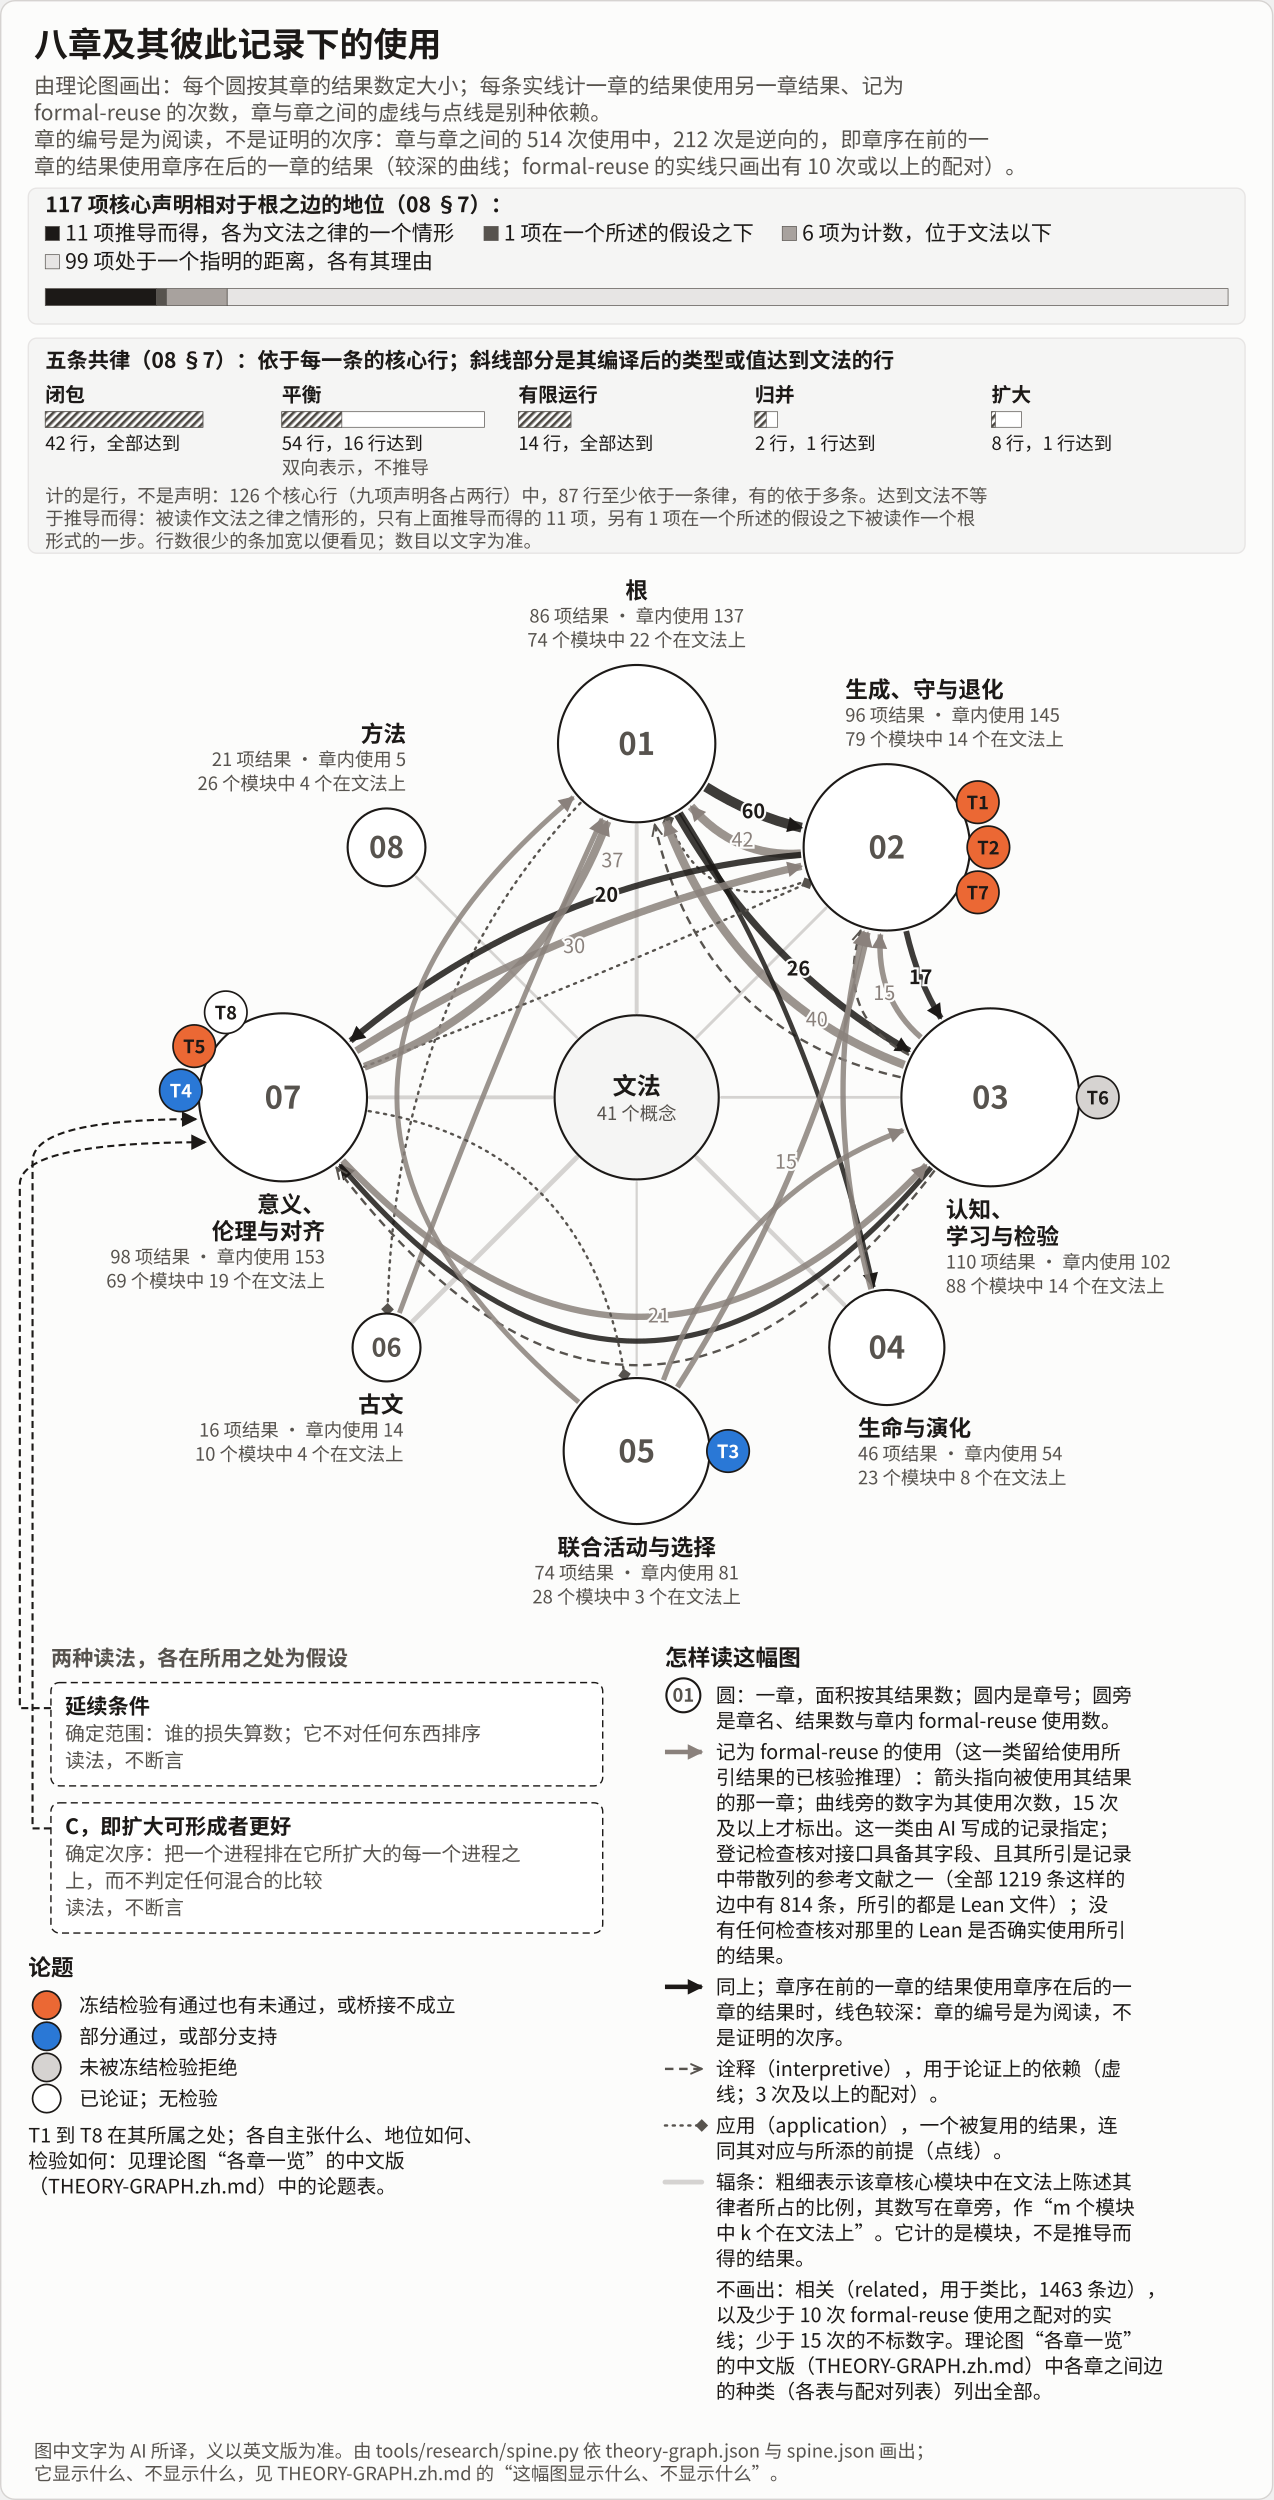
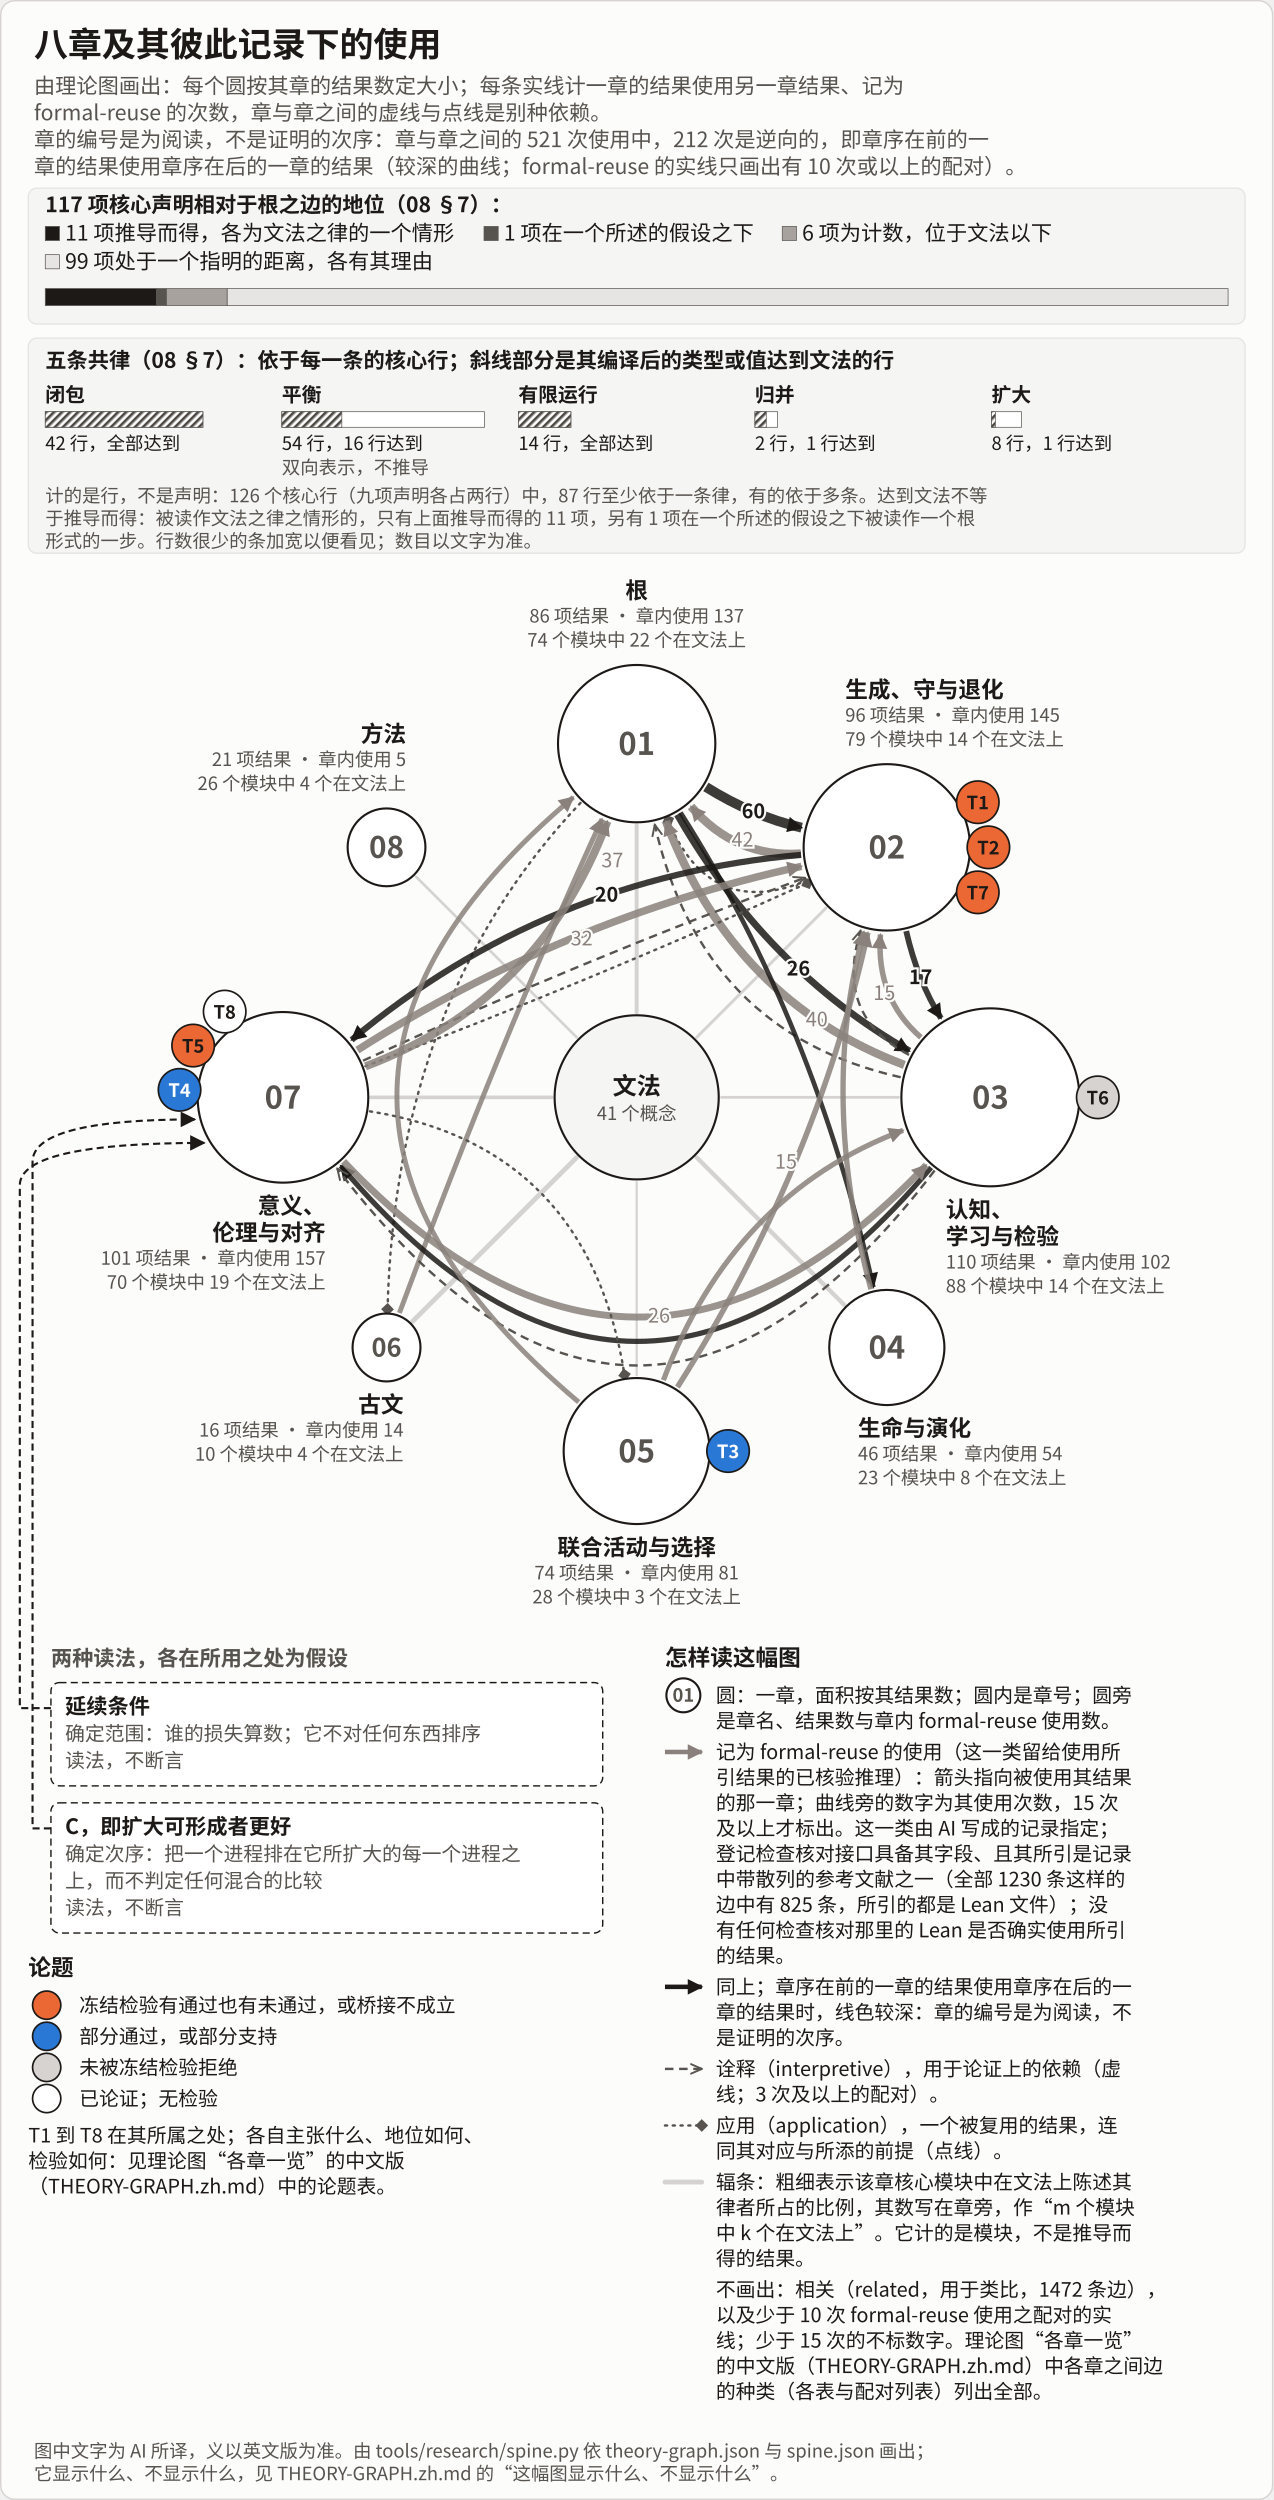
<svg xmlns="http://www.w3.org/2000/svg" viewBox="0 0 900 1767" width="900" height="1767" role="img" aria-labelledby="spine-title spine-desc" font-family="'PingFang SC', 'Hiragino Sans GB', 'Noto Sans CJK SC', 'Microsoft YaHei', sans-serif">
  <defs>
    <marker id="fwd" viewBox="0 0 10 10" refX="9" refY="5" markerWidth="11" markerHeight="11" markerUnits="userSpaceOnUse" orient="auto">
      <path d="M0,0 L10,5 L0,10 z" fill="#8a817c" />
    </marker>
    <marker id="back" viewBox="0 0 10 10" refX="9" refY="5" markerWidth="11" markerHeight="11" markerUnits="userSpaceOnUse" orient="auto">
      <path d="M0,0 L10,5 L0,10 z" fill="#1c1917" />
    </marker>
    <marker id="thin" viewBox="0 0 10 10" refX="9" refY="5" markerWidth="9" markerHeight="9" markerUnits="userSpaceOnUse" orient="auto">
      <path d="M0,1 L9,5 L0,9" fill="none" stroke="#57534e" stroke-width="1.5" />
    </marker>
    <marker id="diamond" viewBox="0 0 10 10" refX="5" refY="5" markerWidth="9" markerHeight="9" markerUnits="userSpaceOnUse" orient="auto">
      <path d="M5,0 L10,5 L5,10 L0,5 z" fill="#57534e" />
    </marker>
    <pattern id="reach" width="4" height="4" patternUnits="userSpaceOnUse" patternTransform="rotate(45)">
      <rect width="4" height="4" fill="#ffffff" />
      <rect width="2" height="4" fill="#57534e" />
    </pattern>
  </defs>
  <rect x="0.5" y="0.5" width="899" height="1766" rx="10" fill="#fcfcfb" stroke="#d6d3d1" />
  <text x="24" y="40" font-size="24" font-weight="bold" text-anchor="start" fill="#1c1917">八章及其彼此记录下的使用</text>
  <text x="24" y="66" font-size="15" text-anchor="start" fill="#57534e">由理论图画出：每个圆按其章的结果数定大小；每条实线计一章的结果使用另一章结果、记为</text>
  <text x="24" y="85" font-size="15" text-anchor="start" fill="#57534e">formal-reuse 的次数，章与章之间的虚线与点线是别种依赖。</text>
-   <text x="24" y="104" font-size="15" text-anchor="start" fill="#57534e">章的编号是为阅读，不是证明的次序：章与章之间的 514 次使用中，212 次是逆向的，即章序在前的一</text>
+   <text x="24" y="104" font-size="15" text-anchor="start" fill="#57534e">章的编号是为阅读，不是证明的次序：章与章之间的 521 次使用中，212 次是逆向的，即章序在前的一</text>
  <text x="24" y="123" font-size="15" text-anchor="start" fill="#57534e">章的结果使用章序在后的一章的结果（较深的曲线；formal-reuse 的实线只画出有 10 次或以上的配对）。</text>
  <rect x="20" y="133" width="860" height="96" rx="6" fill="#f5f5f4" stroke="#e7e5e4" />
  <text x="32" y="150" font-size="15" font-weight="bold" text-anchor="start" fill="#1c1917">117 项核心声明相对于根之边的地位（08 §7）：</text>
  <rect x="32" y="160" width="10" height="10" fill="#1c1917" stroke="#57534e" stroke-width="0.5" />
  <text x="46" y="170" font-size="15" text-anchor="start" fill="#1c1917">11 项推导而得，各为文法之律的一个情形</text>
  <rect x="342.1" y="160" width="10" height="10" fill="#57534e" stroke="#57534e" stroke-width="0.5" />
  <text x="356.1" y="170" font-size="15" text-anchor="start" fill="#1c1917">1 项在一个所述的假设之下</text>
  <rect x="552.9" y="160" width="10" height="10" fill="#a8a29e" stroke="#57534e" stroke-width="0.5" />
  <text x="566.9" y="170" font-size="15" text-anchor="start" fill="#1c1917">6 项为计数，位于文法以下</text>
  <rect x="32" y="180" width="10" height="10" fill="#e7e5e4" stroke="#57534e" stroke-width="0.5" />
  <text x="46" y="190" font-size="15" text-anchor="start" fill="#1c1917">99 项处于一个指明的距离，各有其理由</text>
  <rect x="32" y="204" width="78.6" height="12" fill="#1c1917" stroke="#57534e" stroke-width="0.5" />
  <rect x="110.6" y="204" width="7.1" height="12" fill="#57534e" stroke="#57534e" stroke-width="0.5" />
  <rect x="117.7" y="204" width="42.9" height="12" fill="#a8a29e" stroke="#57534e" stroke-width="0.5" />
  <rect x="160.6" y="204" width="707.4" height="12" fill="#e7e5e4" stroke="#57534e" stroke-width="0.5" />
  <rect x="20" y="239" width="860" height="152" rx="6" fill="#f5f5f4" stroke="#e7e5e4" />
  <text x="32" y="260" font-size="15" font-weight="bold" text-anchor="start" fill="#1c1917">五条共律（08 §7）：依于每一条的核心行；斜线部分是其编译后的类型或值达到文法的行</text>
  <text x="32" y="284" font-size="14" font-weight="bold" text-anchor="start" fill="#1c1917">闭包</text>
  <rect x="32" y="291" width="111.4" height="11" fill="#ffffff" stroke="#57534e" stroke-width="0.5" />
  <rect x="32" y="291" width="111.4" height="11" fill="url(#reach)" stroke="#57534e" stroke-width="0.5" />
  <text x="32" y="318" font-size="13" text-anchor="start" fill="#1c1917">42 行，全部达到</text>
  <text x="199.2" y="284" font-size="14" font-weight="bold" text-anchor="start" fill="#1c1917">平衡</text>
  <rect x="199.2" y="291" width="143.2" height="11" fill="#ffffff" stroke="#57534e" stroke-width="0.5" />
  <rect x="199.2" y="291" width="42.4" height="11" fill="url(#reach)" stroke="#57534e" stroke-width="0.5" />
  <text x="199.2" y="318" font-size="13" text-anchor="start" fill="#1c1917">54 行，16 行达到</text>
  <text x="199.2" y="335" font-size="13" text-anchor="start" fill="#57534e">双向表示，不推导</text>
  <text x="366.4" y="284" font-size="14" font-weight="bold" text-anchor="start" fill="#1c1917">有限运行</text>
  <rect x="366.4" y="291" width="37.1" height="11" fill="#ffffff" stroke="#57534e" stroke-width="0.5" />
  <rect x="366.4" y="291" width="37.1" height="11" fill="url(#reach)" stroke="#57534e" stroke-width="0.5" />
  <text x="366.4" y="318" font-size="13" text-anchor="start" fill="#1c1917">14 行，全部达到</text>
  <text x="533.6" y="284" font-size="14" font-weight="bold" text-anchor="start" fill="#1c1917">归并</text>
  <rect x="533.6" y="291" width="16" height="11" fill="#ffffff" stroke="#57534e" stroke-width="0.5" />
  <rect x="533.6" y="291" width="8" height="11" fill="url(#reach)" stroke="#57534e" stroke-width="0.5" />
  <text x="533.6" y="318" font-size="13" text-anchor="start" fill="#1c1917">2 行，1 行达到</text>
  <text x="700.8" y="284" font-size="14" font-weight="bold" text-anchor="start" fill="#1c1917">扩大</text>
  <rect x="700.8" y="291" width="21.2" height="11" fill="#ffffff" stroke="#57534e" stroke-width="0.5" />
  <rect x="700.8" y="291" width="2.7" height="11" fill="url(#reach)" stroke="#57534e" stroke-width="0.5" />
  <text x="700.8" y="318" font-size="13" text-anchor="start" fill="#1c1917">8 行，1 行达到</text>
  <text x="32" y="355" font-size="13" text-anchor="start" fill="#57534e">计的是行，不是声明：126 个核心行（九项声明各占两行）中，87 行至少依于一条律，有的依于多条。达到文法不等</text>
  <text x="32" y="371" font-size="13" text-anchor="start" fill="#57534e">于推导而得：被读作文法之律之情形的，只有上面推导而得的 11 项，另有 1 项在一个所述的假设之下被读作一个根</text>
  <text x="32" y="387" font-size="13" text-anchor="start" fill="#57534e">形式的一步。行数很少的条加宽以便看见；数目以文字为准。</text>
  <line x1="450" y1="583.3" x2="450" y2="715.6" stroke="#a8a29e" stroke-opacity="0.45" stroke-width="2.8" stroke-linecap="round" />
  <line x1="583.8" y1="641.8" x2="492.4" y2="733.2" stroke="#a8a29e" stroke-opacity="0.45" stroke-width="2.1" stroke-linecap="round" />
  <line x1="635.1" y1="775.6" x2="510" y2="775.6" stroke="#a8a29e" stroke-opacity="0.45" stroke-width="2" stroke-linecap="round" />
  <line x1="596.6" y1="922.2" x2="492.4" y2="818.1" stroke="#a8a29e" stroke-opacity="0.45" stroke-width="3.1" stroke-linecap="round" />
  <line x1="450" y1="972" x2="450" y2="835.6" stroke="#a8a29e" stroke-opacity="0.45" stroke-width="1.6" stroke-linecap="round" />
  <line x1="291.6" y1="934" x2="407.6" y2="818.1" stroke="#a8a29e" stroke-opacity="0.45" stroke-width="3.4" stroke-linecap="round" />
-   <line x1="261.4" y1="775.6" x2="390" y2="775.6" stroke="#a8a29e" stroke-opacity="0.45" stroke-width="2.7" stroke-linecap="round" />
+   <line x1="262.3" y1="775.6" x2="390" y2="775.6" stroke="#a8a29e" stroke-opacity="0.45" stroke-width="2.6" stroke-linecap="round" />
  <line x1="294.1" y1="619.7" x2="407.6" y2="733.2" stroke="#a8a29e" stroke-opacity="0.45" stroke-width="1.9" stroke-linecap="round" />
  <circle cx="450" cy="775.6" r="58" fill="#f5f5f4" stroke="#1c1917" stroke-width="1.5" />
  <text x="450" y="773.6" font-size="17" font-weight="bold" text-anchor="middle" fill="#1c1917">文法</text>
  <text x="450" y="791.6" font-size="13" text-anchor="middle" fill="#57534e">41 个概念</text>
  <path d="M498.9,556.2 Q532.3,577 566.6,585" fill="none" stroke="#1c1917" stroke-opacity="0.85" stroke-width="7" marker-end="url(#back)" />
  <path d="M566.1,603.3 Q520,606.6 488.4,570" fill="none" stroke="#8a817c" stroke-opacity="0.85" stroke-width="6" marker-end="url(#fwd)" />
  <path d="M570.7,622.2 Q501.7,650.9 472.3,579.9" fill="none" stroke="#57534e" stroke-width="1.7" stroke-dasharray="1.5 4" stroke-linecap="round" marker-end="url(#diamond)" />
  <path d="M478.7,575.7 Q541.1,684.6 642.8,742.9" fill="none" stroke="#1c1917" stroke-opacity="0.85" stroke-width="4.9" marker-end="url(#back)" />
  <path d="M639.2,752.7 Q518.4,707.2 470.7,580.5" fill="none" stroke="#8a817c" stroke-opacity="0.85" stroke-width="5.9" marker-end="url(#fwd)" />
  <path d="M636.6,761.4 Q495.8,729.8 462.8,582.9" fill="none" stroke="#57534e" stroke-width="1.7" stroke-dasharray="6 4" marker-end="url(#thin)" />
  <path d="M481,574.3 Q576,723.5 617.3,909.8" fill="none" stroke="#1c1917" stroke-opacity="0.85" stroke-width="3.3" marker-end="url(#back)" />
  <path d="M410.3,567.5 Q279.7,705.1 273.9,925.4" fill="none" stroke="#57534e" stroke-width="1.7" stroke-dasharray="1.5 4" stroke-linecap="round" marker-end="url(#diamond)" />
  <path d="M282.3,928 Q353.6,735.7 425.5,578.9" fill="none" stroke="#8a817c" stroke-opacity="0.85" stroke-width="3.5" marker-end="url(#fwd)" />
  <path d="M640.5,658.1 Q648.6,693.4 665.1,719.7" fill="none" stroke="#1c1917" stroke-opacity="0.85" stroke-width="4.1" marker-end="url(#back)" />
  <path d="M650.9,733.2 Q619,705.6 622.3,660.5" fill="none" stroke="#8a817c" stroke-opacity="0.85" stroke-width="3.9" marker-end="url(#fwd)" />
  <path d="M642.5,745.6 Q589.5,717.9 608.3,657.8" fill="none" stroke="#57534e" stroke-width="1.7" stroke-dasharray="6 4" marker-end="url(#thin)" />
-   <path d="M566.2,604.2 Q385.6,620.1 247.8,735.6" fill="none" stroke="#1c1917" stroke-opacity="0.85" stroke-width="4.4" marker-end="url(#back)" />
-   <path d="M251.8,742.7 Q397.8,649.7 566.5,612.3" fill="none" stroke="#8a817c" stroke-opacity="0.85" stroke-width="5.2" marker-end="url(#fwd)" />
-   <path d="M257.4,754 Q416.2,694 570.5,624.3" fill="none" stroke="#57534e" stroke-width="1.7" stroke-dasharray="1.5 4" stroke-linecap="round" marker-end="url(#diamond)" />
-   <path d="M658.1,825.2 Q450,1071.6 240.3,823.3" fill="none" stroke="#1c1917" stroke-opacity="0.85" stroke-width="3.7" marker-end="url(#back)" />
-   <path d="M660.6,827.3 Q450,1103.6 237.8,825.3" fill="none" stroke="#57534e" stroke-width="1.7" stroke-dasharray="6 4" marker-end="url(#thin)" />
-   <path d="M242.2,820.2 Q450,1039.6 654.7,823.5" fill="none" stroke="#8a817c" stroke-opacity="0.85" stroke-width="4.5" marker-end="url(#fwd)" />
+   <path d="M566.2,604.2 Q385.6,620.1 248.5,735" fill="none" stroke="#1c1917" stroke-opacity="0.85" stroke-width="4.4" marker-end="url(#back)" />
+   <path d="M252.6,742.2 Q397.8,649.7 566.5,612.3" fill="none" stroke="#8a817c" stroke-opacity="0.85" stroke-width="5.3" marker-end="url(#fwd)" />
+   <path d="M256.6,749.7 Q410.1,679.3 568.8,620.4" fill="none" stroke="#57534e" stroke-width="1.7" stroke-dasharray="6 4" marker-end="url(#thin)" />
+   <path d="M258.3,753.6 Q416.2,694 570.5,624.3" fill="none" stroke="#57534e" stroke-width="1.7" stroke-dasharray="1.5 4" stroke-linecap="round" marker-end="url(#diamond)" />
+   <path d="M658.1,825.2 Q450,1071.6 240.8,824" fill="none" stroke="#1c1917" stroke-opacity="0.85" stroke-width="3.7" marker-end="url(#back)" />
+   <path d="M660.6,827.3 Q450,1103.6 238.4,826" fill="none" stroke="#57534e" stroke-width="1.7" stroke-dasharray="6 4" marker-end="url(#thin)" />
+   <path d="M242.8,820.9 Q450,1039.6 654.7,823.5" fill="none" stroke="#8a817c" stroke-opacity="0.85" stroke-width="4.9" marker-end="url(#fwd)" />
  <path d="M615.6,911.2 Q578.8,775.6 610.6,658.5" fill="none" stroke="#8a817c" stroke-opacity="0.85" stroke-width="3.8" marker-end="url(#fwd)" />
  <path d="M409,991 Q154,775.6 405.2,563.5" fill="none" stroke="#8a817c" stroke-opacity="0.85" stroke-width="3.5" marker-end="url(#fwd)" />
  <path d="M478.8,980.4 Q576,827.8 613.4,659.2" fill="none" stroke="#8a817c" stroke-opacity="0.85" stroke-width="3.9" marker-end="url(#fwd)" />
  <path d="M468.9,975.5 Q518.4,844.1 638.3,798.9" fill="none" stroke="#8a817c" stroke-opacity="0.85" stroke-width="3.7" marker-end="url(#fwd)" />
-   <path d="M257.5,754 Q381.6,707.2 429.3,580.5" fill="none" stroke="#8a817c" stroke-opacity="0.85" stroke-width="5.7" marker-end="url(#fwd)" />
-   <path d="M260.6,785.3 Q415.5,810.1 441.4,971.7" fill="none" stroke="#57534e" stroke-width="1.7" stroke-dasharray="1.5 4" stroke-linecap="round" marker-end="url(#diamond)" />
+   <path d="M258.3,753.7 Q381.6,707.2 429.3,580.5" fill="none" stroke="#8a817c" stroke-opacity="0.85" stroke-width="5.7" marker-end="url(#fwd)" />
+   <path d="M261.5,785.5 Q415.5,810.1 441.4,971.7" fill="none" stroke="#57534e" stroke-width="1.7" stroke-dasharray="1.5 4" stroke-linecap="round" marker-end="url(#diamond)" />
  <circle cx="450" cy="525.6" r="55.6" fill="#ffffff" stroke="#1c1917" stroke-width="1.5" />
  <text x="450" y="533.6" font-size="22" font-weight="bold" text-anchor="middle" fill="#57534e">01</text>
  <text x="450" y="423" font-size="16" font-weight="bold" text-anchor="middle" fill="#1c1917" stroke="#fcfcfb" stroke-width="3" paint-order="stroke">根</text>
  <text x="450" y="440" font-size="13" text-anchor="middle" fill="#57534e" stroke="#fcfcfb" stroke-width="3" paint-order="stroke">86 项结果 · 章内使用 137</text>
  <text x="450" y="457" font-size="13" text-anchor="middle" fill="#57534e" stroke="#fcfcfb" stroke-width="3" paint-order="stroke">74 个模块中 22 个在文法上</text>
  <circle cx="626.8" cy="598.9" r="58.8" fill="#ffffff" stroke="#1c1917" stroke-width="1.5" />
  <text x="626.8" y="606.8" font-size="22" font-weight="bold" text-anchor="middle" fill="#57534e">02</text>
  <text x="597.4" y="493.1" font-size="16" font-weight="bold" text-anchor="start" fill="#1c1917" stroke="#fcfcfb" stroke-width="3" paint-order="stroke">生成、守与退化</text>
  <text x="597.4" y="510.1" font-size="13" text-anchor="start" fill="#57534e" stroke="#fcfcfb" stroke-width="3" paint-order="stroke">96 项结果 · 章内使用 145</text>
  <text x="597.4" y="527.1" font-size="13" text-anchor="start" fill="#57534e" stroke="#fcfcfb" stroke-width="3" paint-order="stroke">79 个模块中 14 个在文法上</text>
  <circle cx="700" cy="775.6" r="62.9" fill="#ffffff" stroke="#1c1917" stroke-width="1.5" />
  <text x="700" y="783.6" font-size="22" font-weight="bold" text-anchor="middle" fill="#57534e">03</text>
  <text x="668.5" y="860.6" font-size="16" font-weight="bold" text-anchor="start" fill="#1c1917" stroke="#fcfcfb" stroke-width="3" paint-order="stroke">认知、</text>
  <text x="668.5" y="879.6" font-size="16" font-weight="bold" text-anchor="start" fill="#1c1917" stroke="#fcfcfb" stroke-width="3" paint-order="stroke">学习与检验</text>
  <text x="668.5" y="896.6" font-size="13" text-anchor="start" fill="#57534e" stroke="#fcfcfb" stroke-width="3" paint-order="stroke">110 项结果 · 章内使用 102</text>
  <text x="668.5" y="913.6" font-size="13" text-anchor="start" fill="#57534e" stroke="#fcfcfb" stroke-width="3" paint-order="stroke">88 个模块中 14 个在文法上</text>
  <circle cx="626.8" cy="952.4" r="40.7" fill="#ffffff" stroke="#1c1917" stroke-width="1.5" />
  <text x="626.8" y="960.3" font-size="22" font-weight="bold" text-anchor="middle" fill="#57534e">04</text>
  <text x="606.4" y="1015.1" font-size="16" font-weight="bold" text-anchor="start" fill="#1c1917" stroke="#fcfcfb" stroke-width="3" paint-order="stroke">生命与演化</text>
  <text x="606.4" y="1032.1" font-size="13" text-anchor="start" fill="#57534e" stroke="#fcfcfb" stroke-width="3" paint-order="stroke">46 项结果 · 章内使用 54</text>
  <text x="606.4" y="1049.1" font-size="13" text-anchor="start" fill="#57534e" stroke="#fcfcfb" stroke-width="3" paint-order="stroke">23 个模块中 8 个在文法上</text>
  <circle cx="450" cy="1025.6" r="51.6" fill="#ffffff" stroke="#1c1917" stroke-width="1.5" />
  <text x="450" y="1033.6" font-size="22" font-weight="bold" text-anchor="middle" fill="#57534e">05</text>
  <text x="450" y="1099.3" font-size="16" font-weight="bold" text-anchor="middle" fill="#1c1917" stroke="#fcfcfb" stroke-width="3" paint-order="stroke">联合活动与选择</text>
  <text x="450" y="1116.3" font-size="13" text-anchor="middle" fill="#57534e" stroke="#fcfcfb" stroke-width="3" paint-order="stroke">74 项结果 · 章内使用 81</text>
  <text x="450" y="1133.3" font-size="13" text-anchor="middle" fill="#57534e" stroke="#fcfcfb" stroke-width="3" paint-order="stroke">28 个模块中 3 个在文法上</text>
  <circle cx="273.2" cy="952.4" r="24" fill="#ffffff" stroke="#1c1917" stroke-width="1.5" />
  <text x="273.2" y="958.9" font-size="18" font-weight="bold" text-anchor="middle" fill="#57534e">06</text>
  <text x="285.2" y="998.4" font-size="16" font-weight="bold" text-anchor="end" fill="#1c1917" stroke="#fcfcfb" stroke-width="3" paint-order="stroke">古文</text>
  <text x="285.2" y="1015.4" font-size="13" text-anchor="end" fill="#57534e" stroke="#fcfcfb" stroke-width="3" paint-order="stroke">16 项结果 · 章内使用 14</text>
  <text x="285.2" y="1032.4" font-size="13" text-anchor="end" fill="#57534e" stroke="#fcfcfb" stroke-width="3" paint-order="stroke">10 个模块中 4 个在文法上</text>
-   <circle cx="200" cy="775.6" r="59.4" fill="#ffffff" stroke="#1c1917" stroke-width="1.5" />
+   <circle cx="200" cy="775.6" r="60.3" fill="#ffffff" stroke="#1c1917" stroke-width="1.5" />
  <text x="200" y="783.6" font-size="22" font-weight="bold" text-anchor="middle" fill="#57534e">07</text>
-   <text x="229.7" y="857" font-size="16" font-weight="bold" text-anchor="end" fill="#1c1917" stroke="#fcfcfb" stroke-width="3" paint-order="stroke">意义、</text>
-   <text x="229.7" y="876" font-size="16" font-weight="bold" text-anchor="end" fill="#1c1917" stroke="#fcfcfb" stroke-width="3" paint-order="stroke">伦理与对齐</text>
-   <text x="229.7" y="893" font-size="13" text-anchor="end" fill="#57534e" stroke="#fcfcfb" stroke-width="3" paint-order="stroke">98 项结果 · 章内使用 153</text>
-   <text x="229.7" y="910" font-size="13" text-anchor="end" fill="#57534e" stroke="#fcfcfb" stroke-width="3" paint-order="stroke">69 个模块中 19 个在文法上</text>
+   <text x="230.1" y="857.9" font-size="16" font-weight="bold" text-anchor="end" fill="#1c1917" stroke="#fcfcfb" stroke-width="3" paint-order="stroke">意义、</text>
+   <text x="230.1" y="876.9" font-size="16" font-weight="bold" text-anchor="end" fill="#1c1917" stroke="#fcfcfb" stroke-width="3" paint-order="stroke">伦理与对齐</text>
+   <text x="230.1" y="893.9" font-size="13" text-anchor="end" fill="#57534e" stroke="#fcfcfb" stroke-width="3" paint-order="stroke">101 项结果 · 章内使用 157</text>
+   <text x="230.1" y="910.9" font-size="13" text-anchor="end" fill="#57534e" stroke="#fcfcfb" stroke-width="3" paint-order="stroke">70 个模块中 19 个在文法上</text>
  <circle cx="273.2" cy="598.9" r="27.5" fill="#ffffff" stroke="#1c1917" stroke-width="1.5" />
  <text x="273.2" y="606.4" font-size="21" font-weight="bold" text-anchor="middle" fill="#57534e">08</text>
  <text x="287" y="524.4" font-size="16" font-weight="bold" text-anchor="end" fill="#1c1917" stroke="#fcfcfb" stroke-width="3" paint-order="stroke">方法</text>
  <text x="287" y="541.4" font-size="13" text-anchor="end" fill="#57534e" stroke="#fcfcfb" stroke-width="3" paint-order="stroke">21 项结果 · 章内使用 5</text>
  <text x="287" y="558.4" font-size="13" text-anchor="end" fill="#57534e" stroke="#fcfcfb" stroke-width="3" paint-order="stroke">26 个模块中 4 个在文法上</text>
  <circle cx="691.1" cy="567" r="15" fill="#eb6834" stroke="#1c1917" stroke-width="1.2" />
  <text x="691.1" y="572" font-size="13" font-weight="bold" text-anchor="middle" fill="#1c1917">T1</text>
  <circle cx="698.6" cy="598.9" r="15" fill="#eb6834" stroke="#1c1917" stroke-width="1.2" />
  <text x="698.6" y="603.9" font-size="13" font-weight="bold" text-anchor="middle" fill="#1c1917">T2</text>
  <circle cx="691.1" cy="630.7" r="15" fill="#eb6834" stroke="#1c1917" stroke-width="1.2" />
  <text x="691.1" y="635.7" font-size="13" font-weight="bold" text-anchor="middle" fill="#1c1917">T7</text>
  <circle cx="514.6" cy="1025.6" r="15" fill="#2a78d6" stroke="#1c1917" stroke-width="1.2" />
  <text x="514.6" y="1030.6" font-size="13" font-weight="bold" text-anchor="middle" fill="#ffffff">T3</text>
-   <circle cx="127.8" cy="770.7" r="15" fill="#2a78d6" stroke="#1c1917" stroke-width="1.2" />
-   <text x="127.8" y="775.7" font-size="13" font-weight="bold" text-anchor="middle" fill="#ffffff">T4</text>
-   <circle cx="137.3" cy="739.4" r="15" fill="#eb6834" stroke="#1c1917" stroke-width="1.2" />
-   <text x="137.3" y="744.4" font-size="13" font-weight="bold" text-anchor="middle" fill="#1c1917">T5</text>
-   <circle cx="159.6" cy="715.5" r="15" fill="#ffffff" stroke="#1c1917" stroke-width="1.2" />
-   <text x="159.6" y="720.5" font-size="13" font-weight="bold" text-anchor="middle" fill="#1c1917">T8</text>
+   <circle cx="126.9" cy="770.3" r="15" fill="#2a78d6" stroke="#1c1917" stroke-width="1.2" />
+   <text x="126.9" y="775.3" font-size="13" font-weight="bold" text-anchor="middle" fill="#ffffff">T4</text>
+   <circle cx="136.5" cy="739" r="15" fill="#eb6834" stroke="#1c1917" stroke-width="1.2" />
+   <text x="136.5" y="744" font-size="13" font-weight="bold" text-anchor="middle" fill="#1c1917">T5</text>
+   <circle cx="158.8" cy="715" r="15" fill="#ffffff" stroke="#1c1917" stroke-width="1.2" />
+   <text x="158.8" y="720" font-size="13" font-weight="bold" text-anchor="middle" fill="#1c1917">T8</text>
  <circle cx="775.9" cy="775.6" r="15" fill="#d6d3d1" stroke="#1c1917" stroke-width="1.2" />
  <text x="775.9" y="780.6" font-size="13" font-weight="bold" text-anchor="middle" fill="#1c1917">T6</text>
  <text x="532.5" y="578.3" font-size="14" font-weight="bold" text-anchor="middle" fill="#1c1917" stroke="#fcfcfb" stroke-width="3" paint-order="stroke">60</text>
  <text x="524.8" y="598.4" font-size="14" text-anchor="middle" fill="#8a817c" stroke="#fcfcfb" stroke-width="3" paint-order="stroke">42</text>
  <text x="577.3" y="725.4" font-size="14" text-anchor="middle" fill="#8a817c" stroke="#fcfcfb" stroke-width="3" paint-order="stroke">40</text>
  <text x="432.8" y="613" font-size="14" text-anchor="middle" fill="#8a817c" stroke="#fcfcfb" stroke-width="3" paint-order="stroke">37</text>
-   <text x="405.8" y="673.6" font-size="14" text-anchor="middle" fill="#8a817c" stroke="#fcfcfb" stroke-width="3" paint-order="stroke">30</text>
+   <text x="411.1" y="668.2" font-size="14" text-anchor="middle" fill="#8a817c" stroke="#fcfcfb" stroke-width="3" paint-order="stroke">32</text>
  <text x="564.3" y="689.5" font-size="14" font-weight="bold" text-anchor="middle" fill="#1c1917" stroke="#fcfcfb" stroke-width="3" paint-order="stroke">26</text>
-   <text x="465.7" y="934.7" font-size="14" text-anchor="middle" fill="#8a817c" stroke="#fcfcfb" stroke-width="3" paint-order="stroke">21</text>
-   <text x="428.6" y="637.4" font-size="14" font-weight="bold" text-anchor="middle" fill="#1c1917" stroke="#fcfcfb" stroke-width="3" paint-order="stroke">20</text>
+   <text x="465.8" y="934.8" font-size="14" text-anchor="middle" fill="#8a817c" stroke="#fcfcfb" stroke-width="3" paint-order="stroke">26</text>
+   <text x="428.7" y="637.3" font-size="14" font-weight="bold" text-anchor="middle" fill="#1c1917" stroke="#fcfcfb" stroke-width="3" paint-order="stroke">20</text>
  <text x="650.7" y="695.6" font-size="14" font-weight="bold" text-anchor="middle" fill="#1c1917" stroke="#fcfcfb" stroke-width="3" paint-order="stroke">17</text>
  <text x="625" y="706.8" font-size="14" text-anchor="middle" fill="#8a817c" stroke="#fcfcfb" stroke-width="3" paint-order="stroke">15</text>
  <text x="555.5" y="826" font-size="14" text-anchor="middle" fill="#8a817c" stroke="#fcfcfb" stroke-width="3" paint-order="stroke">15</text>
  <text x="36" y="1177.3" font-size="15" font-weight="bold" text-anchor="start" fill="#57534e">两种读法，各在所用之处为假设</text>
  <rect x="36" y="1189.256" width="390" height="73" rx="6" fill="#ffffff" stroke="#1c1917" stroke-dasharray="5 3" />
  <text x="46" y="1211.3" font-size="15" font-weight="bold" text-anchor="start" fill="#1c1917">延续条件</text>
  <text x="46" y="1230.3" font-size="14" text-anchor="start" fill="#57534e">确定范围：谁的损失算数；它不对任何东西排序</text>
  <text x="46" y="1249.3" font-size="14" text-anchor="start" fill="#57534e">读法，不断言</text>
-   <path d="M36,1207.3 L14,1207.3 L14,837.3 Q14,807.3 145.1,807.3" fill="none" stroke="#1c1917" stroke-width="1.5" stroke-dasharray="5 3" marker-end="url(#back)" />
+   <path d="M36,1207.3 L14,1207.3 L14,837.8 Q14,807.8 144.3,807.8" fill="none" stroke="#1c1917" stroke-width="1.5" stroke-dasharray="5 3" marker-end="url(#back)" />
  <rect x="36" y="1274.256" width="390" height="92" rx="6" fill="#ffffff" stroke="#1c1917" stroke-dasharray="5 3" />
  <text x="46" y="1296.3" font-size="15" font-weight="bold" text-anchor="start" fill="#1c1917">C，即扩大可形成者更好</text>
  <text x="46" y="1315.3" font-size="14" text-anchor="start" fill="#57534e">确定次序：把一个进程排在它所扩大的每一个进程之</text>
  <text x="46" y="1334.3" font-size="14" text-anchor="start" fill="#57534e">上，而不判定任何混合的比较</text>
  <text x="46" y="1353.3" font-size="14" text-anchor="start" fill="#57534e">读法，不断言</text>
-   <path d="M36,1292.3 L23,1292.3 L23,821 Q23,791 138.5,791" fill="none" stroke="#1c1917" stroke-width="1.5" stroke-dasharray="5 3" marker-end="url(#back)" />
+   <path d="M36,1292.3 L23,1292.3 L23,821.2 Q23,791.2 137.6,791.2" fill="none" stroke="#1c1917" stroke-width="1.5" stroke-dasharray="5 3" marker-end="url(#back)" />
  <text x="20" y="1396.3" font-size="16" font-weight="bold" text-anchor="start" fill="#1c1917">论题</text>
  <circle cx="33" cy="1417.256" r="10" fill="#eb6834" stroke="#1c1917" stroke-width="1.2" />
  <text x="56" y="1422.3" font-size="14" text-anchor="start" fill="#1c1917">冻结检验有通过也有未通过，或桥接不成立</text>
  <circle cx="33" cy="1439.256" r="10" fill="#2a78d6" stroke="#1c1917" stroke-width="1.2" />
  <text x="56" y="1444.3" font-size="14" text-anchor="start" fill="#1c1917">部分通过，或部分支持</text>
  <circle cx="33" cy="1461.256" r="10" fill="#d6d3d1" stroke="#1c1917" stroke-width="1.2" />
  <text x="56" y="1466.3" font-size="14" text-anchor="start" fill="#1c1917">未被冻结检验拒绝</text>
  <circle cx="33" cy="1483.256" r="10" fill="#ffffff" stroke="#1c1917" stroke-width="1.2" />
  <text x="56" y="1488.3" font-size="14" text-anchor="start" fill="#1c1917">已论证；无检验</text>
  <text x="20" y="1514.3" font-size="14" text-anchor="start" fill="#1c1917">T1 到 T8 在其所属之处；各自主张什么、地位如何、</text>
  <text x="20" y="1532.3" font-size="14" text-anchor="start" fill="#1c1917">检验如何：见理论图“各章一览”的中文版</text>
  <text x="20" y="1550.3" font-size="14" text-anchor="start" fill="#1c1917">（THEORY-GRAPH.zh.md）中的论题表。</text>
  <text x="470" y="1177.3" font-size="16" font-weight="bold" text-anchor="start" fill="#1c1917">怎样读这幅图</text>
  <circle cx="483" cy="1198.256" r="12" fill="#ffffff" stroke="#1c1917" stroke-width="1.5" />
  <text x="483" y="1202.8" font-size="13" font-weight="bold" text-anchor="middle" fill="#57534e">01</text>
  <text x="506" y="1203.3" font-size="14" text-anchor="start" fill="#1c1917">圆：一章，面积按其结果数；圆内是章号；圆旁</text>
  <text x="506" y="1221.3" font-size="14" text-anchor="start" fill="#1c1917">是章名、结果数与章内 formal-reuse 使用数。</text>
  <line x1="470" y1="1238.3" x2="496" y2="1238.3" stroke="#8a817c" stroke-width="3.2" marker-end="url(#fwd)" />
  <text x="506" y="1243.3" font-size="14" text-anchor="start" fill="#1c1917">记为 formal-reuse 的使用（这一类留给使用所</text>
  <text x="506" y="1261.3" font-size="14" text-anchor="start" fill="#1c1917">引结果的已核验推理）：箭头指向被使用其结果</text>
  <text x="506" y="1279.3" font-size="14" text-anchor="start" fill="#1c1917">的那一章；曲线旁的数字为其使用次数，15 次</text>
  <text x="506" y="1297.3" font-size="14" text-anchor="start" fill="#1c1917">及以上才标出。这一类由 AI 写成的记录指定；</text>
  <text x="506" y="1315.3" font-size="14" text-anchor="start" fill="#1c1917">登记检查核对接口具备其字段、且其所引是记录</text>
-   <text x="506" y="1333.3" font-size="14" text-anchor="start" fill="#1c1917">中带散列的参考文献之一（全部 1219 条这样的</text>
-   <text x="506" y="1351.3" font-size="14" text-anchor="start" fill="#1c1917">边中有 814 条，所引的都是 Lean 文件）；没</text>
+   <text x="506" y="1333.3" font-size="14" text-anchor="start" fill="#1c1917">中带散列的参考文献之一（全部 1230 条这样的</text>
+   <text x="506" y="1351.3" font-size="14" text-anchor="start" fill="#1c1917">边中有 825 条，所引的都是 Lean 文件）；没</text>
  <text x="506" y="1369.3" font-size="14" text-anchor="start" fill="#1c1917">有任何检查核对那里的 Lean 是否确实使用所引</text>
  <text x="506" y="1387.3" font-size="14" text-anchor="start" fill="#1c1917">的结果。</text>
  <line x1="470" y1="1404.3" x2="496" y2="1404.3" stroke="#1c1917" stroke-width="3.2" marker-end="url(#back)" />
  <text x="506" y="1409.3" font-size="14" text-anchor="start" fill="#1c1917">同上；章序在前的一章的结果使用章序在后的一</text>
  <text x="506" y="1427.3" font-size="14" text-anchor="start" fill="#1c1917">章的结果时，线色较深：章的编号是为阅读，不</text>
  <text x="506" y="1445.3" font-size="14" text-anchor="start" fill="#1c1917">是证明的次序。</text>
  <line x1="470" y1="1462.3" x2="496" y2="1462.3" stroke="#57534e" stroke-width="1.7" stroke-dasharray="6 4" marker-end="url(#thin)" />
  <text x="506" y="1467.3" font-size="14" text-anchor="start" fill="#1c1917">诠释（interpretive），用于论证上的依赖（虚</text>
  <text x="506" y="1485.3" font-size="14" text-anchor="start" fill="#1c1917">线；3 次及以上的配对）。</text>
  <line x1="470" y1="1502.3" x2="496" y2="1502.3" stroke="#57534e" stroke-width="1.7" stroke-dasharray="1.5 4" stroke-linecap="round" marker-end="url(#diamond)" />
  <text x="506" y="1507.3" font-size="14" text-anchor="start" fill="#1c1917">应用（application），一个被复用的结果，连</text>
  <text x="506" y="1525.3" font-size="14" text-anchor="start" fill="#1c1917">同其对应与所添的前提（点线）。</text>
  <line x1="470" y1="1542.3" x2="496" y2="1542.3" stroke="#a8a29e" stroke-opacity="0.45" stroke-width="3.4" stroke-linecap="round" />
  <text x="506" y="1547.3" font-size="14" text-anchor="start" fill="#1c1917">辐条：粗细表示该章核心模块中在文法上陈述其</text>
  <text x="506" y="1565.3" font-size="14" text-anchor="start" fill="#1c1917">律者所占的比例，其数写在章旁，作“m 个模块</text>
  <text x="506" y="1583.3" font-size="14" text-anchor="start" fill="#1c1917">中 k 个在文法上”。它计的是模块，不是推导而</text>
  <text x="506" y="1601.3" font-size="14" text-anchor="start" fill="#1c1917">得的结果。</text>
-   <text x="506" y="1623.3" font-size="14" text-anchor="start" fill="#1c1917">不画出：相关（related，用于类比，1463 条边），</text>
+   <text x="506" y="1623.3" font-size="14" text-anchor="start" fill="#1c1917">不画出：相关（related，用于类比，1472 条边），</text>
  <text x="506" y="1641.3" font-size="14" text-anchor="start" fill="#1c1917">以及少于 10 次 formal-reuse 使用之配对的实</text>
  <text x="506" y="1659.3" font-size="14" text-anchor="start" fill="#1c1917">线；少于 15 次的不标数字。理论图“各章一览”</text>
  <text x="506" y="1677.3" font-size="14" text-anchor="start" fill="#1c1917">的中文版（THEORY-GRAPH.zh.md）中各章之间边</text>
  <text x="506" y="1695.3" font-size="14" text-anchor="start" fill="#1c1917">的种类（各表与配对列表）列出全部。</text>
  <text x="24" y="1737" font-size="13" text-anchor="start" fill="#57534e">图中文字为 AI 所译，义以英文版为准。由 tools/research/spine.py 依 theory-graph.json 与 spine.json 画出；</text>
  <text x="24" y="1753" font-size="13" text-anchor="start" fill="#57534e">它显示什么、不显示什么，见 THEORY-GRAPH.zh.md 的“这幅图显示什么、不显示什么”。</text>
</svg>
